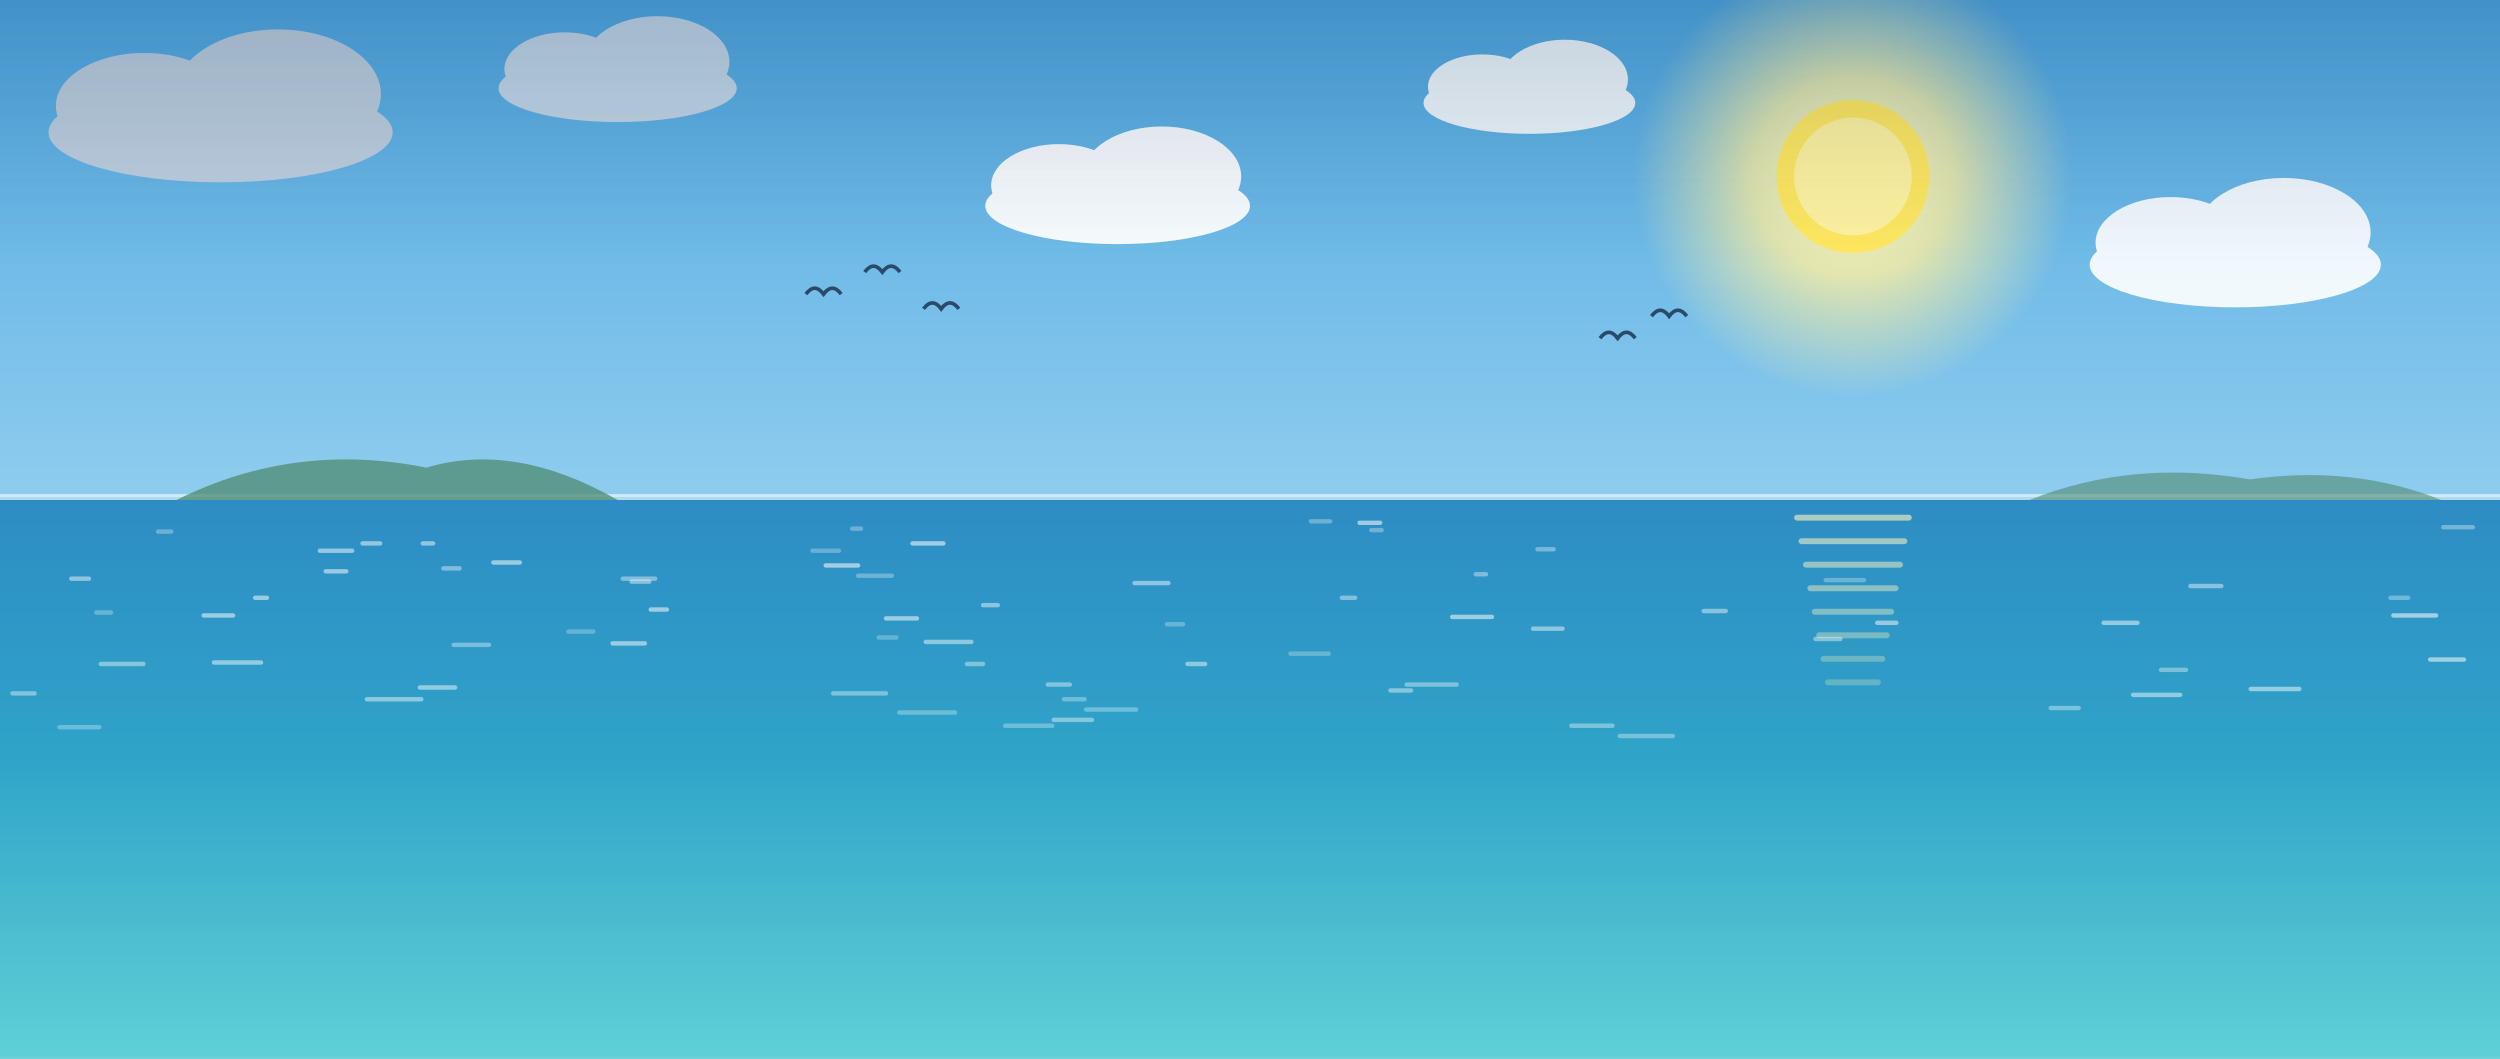
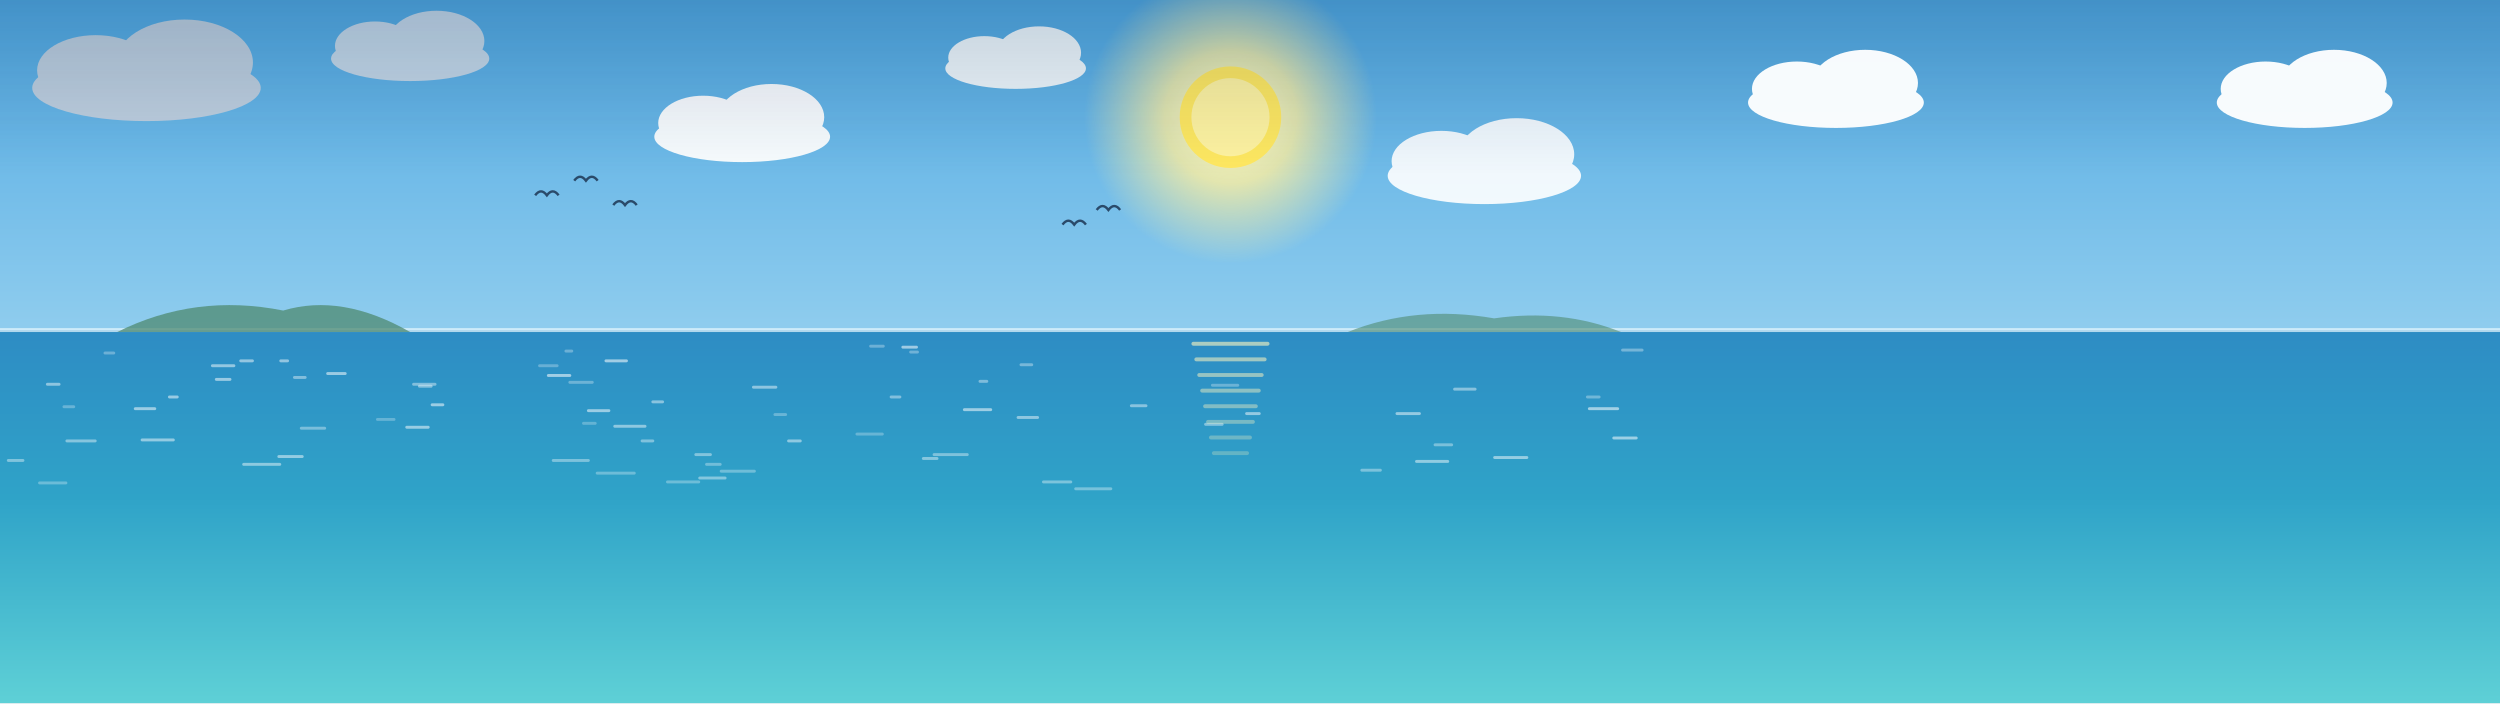
- <svg xmlns="http://www.w3.org/2000/svg" viewBox="0 0 1700 720">
+ <svg xmlns="http://www.w3.org/2000/svg" viewBox="0 0 2560 720">
  <defs>
    <linearGradient id="cielo" x1="0" y1="0" x2="0" y2="1">
      <stop offset="0" stop-color="#4FA8E2" />
      <stop offset="0.55" stop-color="#9AD3F0" />
      <stop offset="1" stop-color="#D6F0F8" />
    </linearGradient>
    <linearGradient id="mar" x1="0" y1="0" x2="0" y2="1">
      <stop offset="0" stop-color="#2E8CC4" />
      <stop offset="0.45" stop-color="#2FA3C8" />
      <stop offset="1" stop-color="#5ED0D6" />
    </linearGradient>
    <radialGradient id="sol" cx="0.5" cy="0.5" r="0.5">
      <stop offset="0" stop-color="#FFFBD0" />
      <stop offset="0.45" stop-color="#FFF0A0" stop-opacity="0.8" />
      <stop offset="1" stop-color="#FFF0A0" stop-opacity="0" />
    </radialGradient>
    <linearGradient id="vineta" x1="0" y1="0" x2="0" y2="1">
      <stop offset="0" stop-color="#0A2A50" stop-opacity="0.18" />
      <stop offset="0.25" stop-color="#0A2A50" stop-opacity="0" />
    </linearGradient>
  </defs>
-   <rect width="1700" height="720" fill="url(#cielo)" />
+   <rect width="2560" height="720" fill="url(#cielo)" />
  <circle cx="1260" cy="120" r="150" fill="url(#sol)" />
  <circle cx="1260" cy="120" r="52" fill="#FFE860" />
  <circle cx="1260" cy="120" r="40" fill="#FFF3A0" />
  <g fill="#C8D2DE" opacity="0.9">
    <ellipse cx="150" cy="90" rx="117" ry="34" />
    <ellipse cx="98" cy="72" rx="60" ry="36" />
    <ellipse cx="189" cy="64" rx="70" ry="44" />
  </g>
  <g fill="#D6DEE8" opacity="0.85">
    <ellipse cx="420" cy="60" rx="81" ry="23" />
    <ellipse cx="384" cy="47" rx="41" ry="25" />
    <ellipse cx="447" cy="42" rx="49" ry="31" />
  </g>
  <g fill="#FFFFFF" opacity="0.95">
    <ellipse cx="760" cy="140" rx="90" ry="26" />
    <ellipse cx="720" cy="126" rx="46" ry="28" />
    <ellipse cx="790" cy="120" rx="54" ry="34" />
  </g>
  <g fill="#FFFFFF" opacity="0.9">
    <ellipse cx="1040" cy="70" rx="72" ry="21" />
    <ellipse cx="1008" cy="59" rx="37" ry="22" />
    <ellipse cx="1064" cy="54" rx="43" ry="27" />
  </g>
  <g fill="#FFFFFF" opacity="0.9">
    <ellipse cx="1520" cy="180" rx="99" ry="29" />
    <ellipse cx="1476" cy="165" rx="51" ry="31" />
    <ellipse cx="1553" cy="158" rx="59" ry="37" />
  </g>
  <path d="M 548 200 Q 554 192 560 200 Q 566 192 572 200" stroke="#2A4A6A" stroke-width="2.5" fill="none" />
  <path d="M 588 185 Q 594 177 600 185 Q 606 177 612 185" stroke="#2A4A6A" stroke-width="2.5" fill="none" />
  <path d="M 628 210 Q 634 202 640 210 Q 646 202 652 210" stroke="#2A4A6A" stroke-width="2.5" fill="none" />
  <path d="M 1088 230 Q 1094 222 1100 230 Q 1106 222 1112 230" stroke="#2A4A6A" stroke-width="2.5" fill="none" />
  <path d="M 1123 215 Q 1129 207 1135 215 Q 1141 207 1147 215" stroke="#2A4A6A" stroke-width="2.5" fill="none" />
-   <rect x="0" y="338" width="1700" height="382" fill="url(#mar)" />
-   <rect x="0" y="336" width="1700" height="4" fill="#E8F8FF" opacity="0.7" />
+   <rect x="0" y="338" width="2560" height="382" fill="url(#mar)" />
+   <rect x="0" y="336" width="2560" height="4" fill="#E8F8FF" opacity="0.7" />
  <path d="M 120 340 Q 200 300 290 318 Q 350 300 420 340 Z" fill="#4E8A70" opacity="0.75" />
  <path d="M 1380 340 Q 1450 312 1530 326 Q 1600 316 1660 340 Z" fill="#4E8A70" opacity="0.6" />
  <rect x="551" y="373" width="21" height="3" rx="1.5" fill="#FFFFFF" opacity="0.27" />
  <rect x="911" y="405" width="12" height="3" rx="1.5" fill="#FFFFFF" opacity="0.40" />
  <rect x="64" y="415" width="13" height="3" rx="1.5" fill="#FFFFFF" opacity="0.28" />
  <rect x="722" y="474" width="17" height="3" rx="1.5" fill="#FFFFFF" opacity="0.32" />
  <rect x="1067" y="492" width="31" height="3" rx="1.5" fill="#FFFFFF" opacity="0.37" />
  <rect x="1660" y="357" width="23" height="3" rx="1.5" fill="#FFFFFF" opacity="0.34" />
  <rect x="245" y="368" width="15" height="3" rx="1.5" fill="#FFFFFF" opacity="0.49" />
  <rect x="307" y="437" width="27" height="3" rx="1.5" fill="#FFFFFF" opacity="0.36" />
  <rect x="931" y="359" width="10" height="3" rx="1.5" fill="#FFFFFF" opacity="0.31" />
  <rect x="1157" y="414" width="18" height="3" rx="1.5" fill="#FFFFFF" opacity="0.43" />
  <rect x="770" y="395" width="26" height="3" rx="1.5" fill="#FFFFFF" opacity="0.46" />
  <rect x="415" y="436" width="25" height="3" rx="1.5" fill="#FFFFFF" opacity="0.51" />
  <rect x="1240" y="393" width="29" height="3" rx="1.5" fill="#FFFFFF" opacity="0.29" />
  <rect x="711" y="464" width="18" height="3" rx="1.5" fill="#FFFFFF" opacity="0.40" />
  <rect x="67" y="450" width="32" height="3" rx="1.5" fill="#FFFFFF" opacity="0.42" />
  <rect x="1488" y="397" width="24" height="3" rx="1.5" fill="#FFFFFF" opacity="0.43" />
  <rect x="986" y="418" width="30" height="3" rx="1.5" fill="#FFFFFF" opacity="0.53" />
  <rect x="806" y="450" width="15" height="3" rx="1.5" fill="#FFFFFF" opacity="0.46" />
  <rect x="1100" y="499" width="39" height="3" rx="1.5" fill="#FFFFFF" opacity="0.34" />
  <rect x="656" y="450" width="14" height="3" rx="1.5" fill="#FFFFFF" opacity="0.39" />
  <rect x="286" y="368" width="10" height="3" rx="1.5" fill="#FFFFFF" opacity="0.48" />
  <rect x="220" y="387" width="17" height="3" rx="1.5" fill="#FFFFFF" opacity="0.51" />
  <rect x="137" y="417" width="23" height="3" rx="1.5" fill="#FFFFFF" opacity="0.52" />
  <rect x="1393" y="480" width="22" height="3" rx="1.5" fill="#FFFFFF" opacity="0.37" />
  <rect x="610" y="483" width="41" height="3" rx="1.5" fill="#FFFFFF" opacity="0.30" />
  <rect x="300" y="385" width="14" height="3" rx="1.5" fill="#FFFFFF" opacity="0.40" />
  <rect x="1002" y="389" width="10" height="3" rx="1.5" fill="#FFFFFF" opacity="0.38" />
  <rect x="628" y="435" width="34" height="3" rx="1.5" fill="#FFFFFF" opacity="0.46" />
  <rect x="876" y="443" width="29" height="3" rx="1.5" fill="#FFFFFF" opacity="0.27" />
  <rect x="1529" y="467" width="36" height="3" rx="1.5" fill="#FFFFFF" opacity="0.49" />
  <rect x="667" y="410" width="13" height="3" rx="1.5" fill="#FFFFFF" opacity="0.44" />
  <rect x="106" y="360" width="12" height="3" rx="1.5" fill="#FFFFFF" opacity="0.30" />
  <rect x="578" y="358" width="9" height="3" rx="1.5" fill="#FFFFFF" opacity="0.30" />
  <rect x="172" y="405" width="11" height="3" rx="1.5" fill="#FFFFFF" opacity="0.51" />
  <rect x="1044" y="372" width="14" height="3" rx="1.5" fill="#FFFFFF" opacity="0.35" />
  <rect x="619" y="368" width="24" height="3" rx="1.5" fill="#FFFFFF" opacity="0.55" />
  <rect x="792" y="423" width="14" height="3" rx="1.5" fill="#FFFFFF" opacity="0.28" />
  <rect x="582" y="390" width="26" height="3" rx="1.5" fill="#FFFFFF" opacity="0.30" />
  <rect x="39" y="493" width="30" height="3" rx="1.5" fill="#FFFFFF" opacity="0.29" />
  <rect x="923" y="354" width="17" height="3" rx="1.5" fill="#FFFFFF" opacity="0.54" />
  <rect x="1468" y="454" width="20" height="3" rx="1.5" fill="#FFFFFF" opacity="0.36" />
  <rect x="284" y="466" width="27" height="3" rx="1.5" fill="#FFFFFF" opacity="0.48" />
  <rect x="560" y="383" width="25" height="3" rx="1.5" fill="#FFFFFF" opacity="0.55" />
  <rect x="1449" y="471" width="35" height="3" rx="1.5" fill="#FFFFFF" opacity="0.47" />
  <rect x="385" y="428" width="20" height="3" rx="1.5" fill="#FFFFFF" opacity="0.26" />
  <rect x="47" y="392" width="15" height="3" rx="1.5" fill="#FFFFFF" opacity="0.46" />
  <rect x="1626" y="417" width="32" height="3" rx="1.5" fill="#FFFFFF" opacity="0.55" />
  <rect x="1624" y="405" width="15" height="3" rx="1.5" fill="#FFFFFF" opacity="0.32" />
  <rect x="334" y="381" width="21" height="3" rx="1.5" fill="#FFFFFF" opacity="0.52" />
  <rect x="1429" y="422" width="26" height="3" rx="1.5" fill="#FFFFFF" opacity="0.49" />
  <rect x="144" y="449" width="35" height="3" rx="1.5" fill="#FFFFFF" opacity="0.48" />
  <rect x="1275" y="422" width="16" height="3" rx="1.5" fill="#FFFFFF" opacity="0.49" />
  <rect x="565" y="470" width="39" height="3" rx="1.5" fill="#FFFFFF" opacity="0.37" />
  <rect x="682" y="492" width="35" height="3" rx="1.5" fill="#FFFFFF" opacity="0.30" />
  <rect x="216" y="373" width="25" height="3" rx="1.5" fill="#FFFFFF" opacity="0.49" />
  <rect x="248" y="474" width="40" height="3" rx="1.5" fill="#FFFFFF" opacity="0.45" />
  <rect x="596" y="432" width="15" height="3" rx="1.5" fill="#FFFFFF" opacity="0.25" />
  <rect x="1651" y="447" width="26" height="3" rx="1.5" fill="#FFFFFF" opacity="0.53" />
  <rect x="737" y="481" width="37" height="3" rx="1.5" fill="#FFFFFF" opacity="0.31" />
  <rect x="428" y="394" width="15" height="3" rx="1.5" fill="#FFFFFF" opacity="0.43" />
  <rect x="441" y="413" width="14" height="3" rx="1.5" fill="#FFFFFF" opacity="0.52" />
  <rect x="601" y="419" width="24" height="3" rx="1.5" fill="#FFFFFF" opacity="0.52" />
  <rect x="715" y="488" width="29" height="3" rx="1.5" fill="#FFFFFF" opacity="0.41" />
  <rect x="890" y="353" width="16" height="3" rx="1.5" fill="#FFFFFF" opacity="0.30" />
  <rect x="7" y="470" width="18" height="3" rx="1.5" fill="#FFFFFF" opacity="0.39" />
  <rect x="1233" y="433" width="20" height="3" rx="1.5" fill="#FFFFFF" opacity="0.41" />
  <rect x="944" y="468" width="17" height="3" rx="1.5" fill="#FFFFFF" opacity="0.42" />
  <rect x="422" y="392" width="25" height="3" rx="1.5" fill="#FFFFFF" opacity="0.40" />
  <rect x="955" y="464" width="37" height="3" rx="1.5" fill="#FFFFFF" opacity="0.38" />
  <rect x="1041" y="426" width="23" height="3" rx="1.5" fill="#FFFFFF" opacity="0.46" />
  <rect x="1220" y="350" width="80" height="4" rx="2" fill="#FFF6C0" opacity="0.60" />
  <rect x="1223" y="366" width="74" height="4" rx="2" fill="#FFF6C0" opacity="0.55" />
  <rect x="1226" y="382" width="68" height="4" rx="2" fill="#FFF6C0" opacity="0.50" />
  <rect x="1229" y="398" width="62" height="4" rx="2" fill="#FFF6C0" opacity="0.45" />
  <rect x="1232" y="414" width="56" height="4" rx="2" fill="#FFF6C0" opacity="0.40" />
  <rect x="1235" y="430" width="50" height="4" rx="2" fill="#FFF6C0" opacity="0.35" />
  <rect x="1238" y="446" width="44" height="4" rx="2" fill="#FFF6C0" opacity="0.30" />
  <rect x="1241" y="462" width="38" height="4" rx="2" fill="#FFF6C0" opacity="0.25" />
-   <rect width="1700" height="720" fill="url(#vineta)" />
+   <rect width="2560" height="720" fill="url(#vineta)" />
+   <g fill="#FFFFFF" opacity="0.95" transform="translate(1120 -35)">
+     <ellipse cx="760" cy="140" rx="90" ry="26" />
+     <ellipse cx="720" cy="126" rx="46" ry="28" />
+     <ellipse cx="790" cy="120" rx="54" ry="34" />
+   </g>
+   <g fill="#FFFFFF" opacity="0.95" transform="translate(1600 -35)">
+     <ellipse cx="760" cy="140" rx="90" ry="26" />
+     <ellipse cx="720" cy="126" rx="46" ry="28" />
+     <ellipse cx="790" cy="120" rx="54" ry="34" />
+   </g>
</svg>
